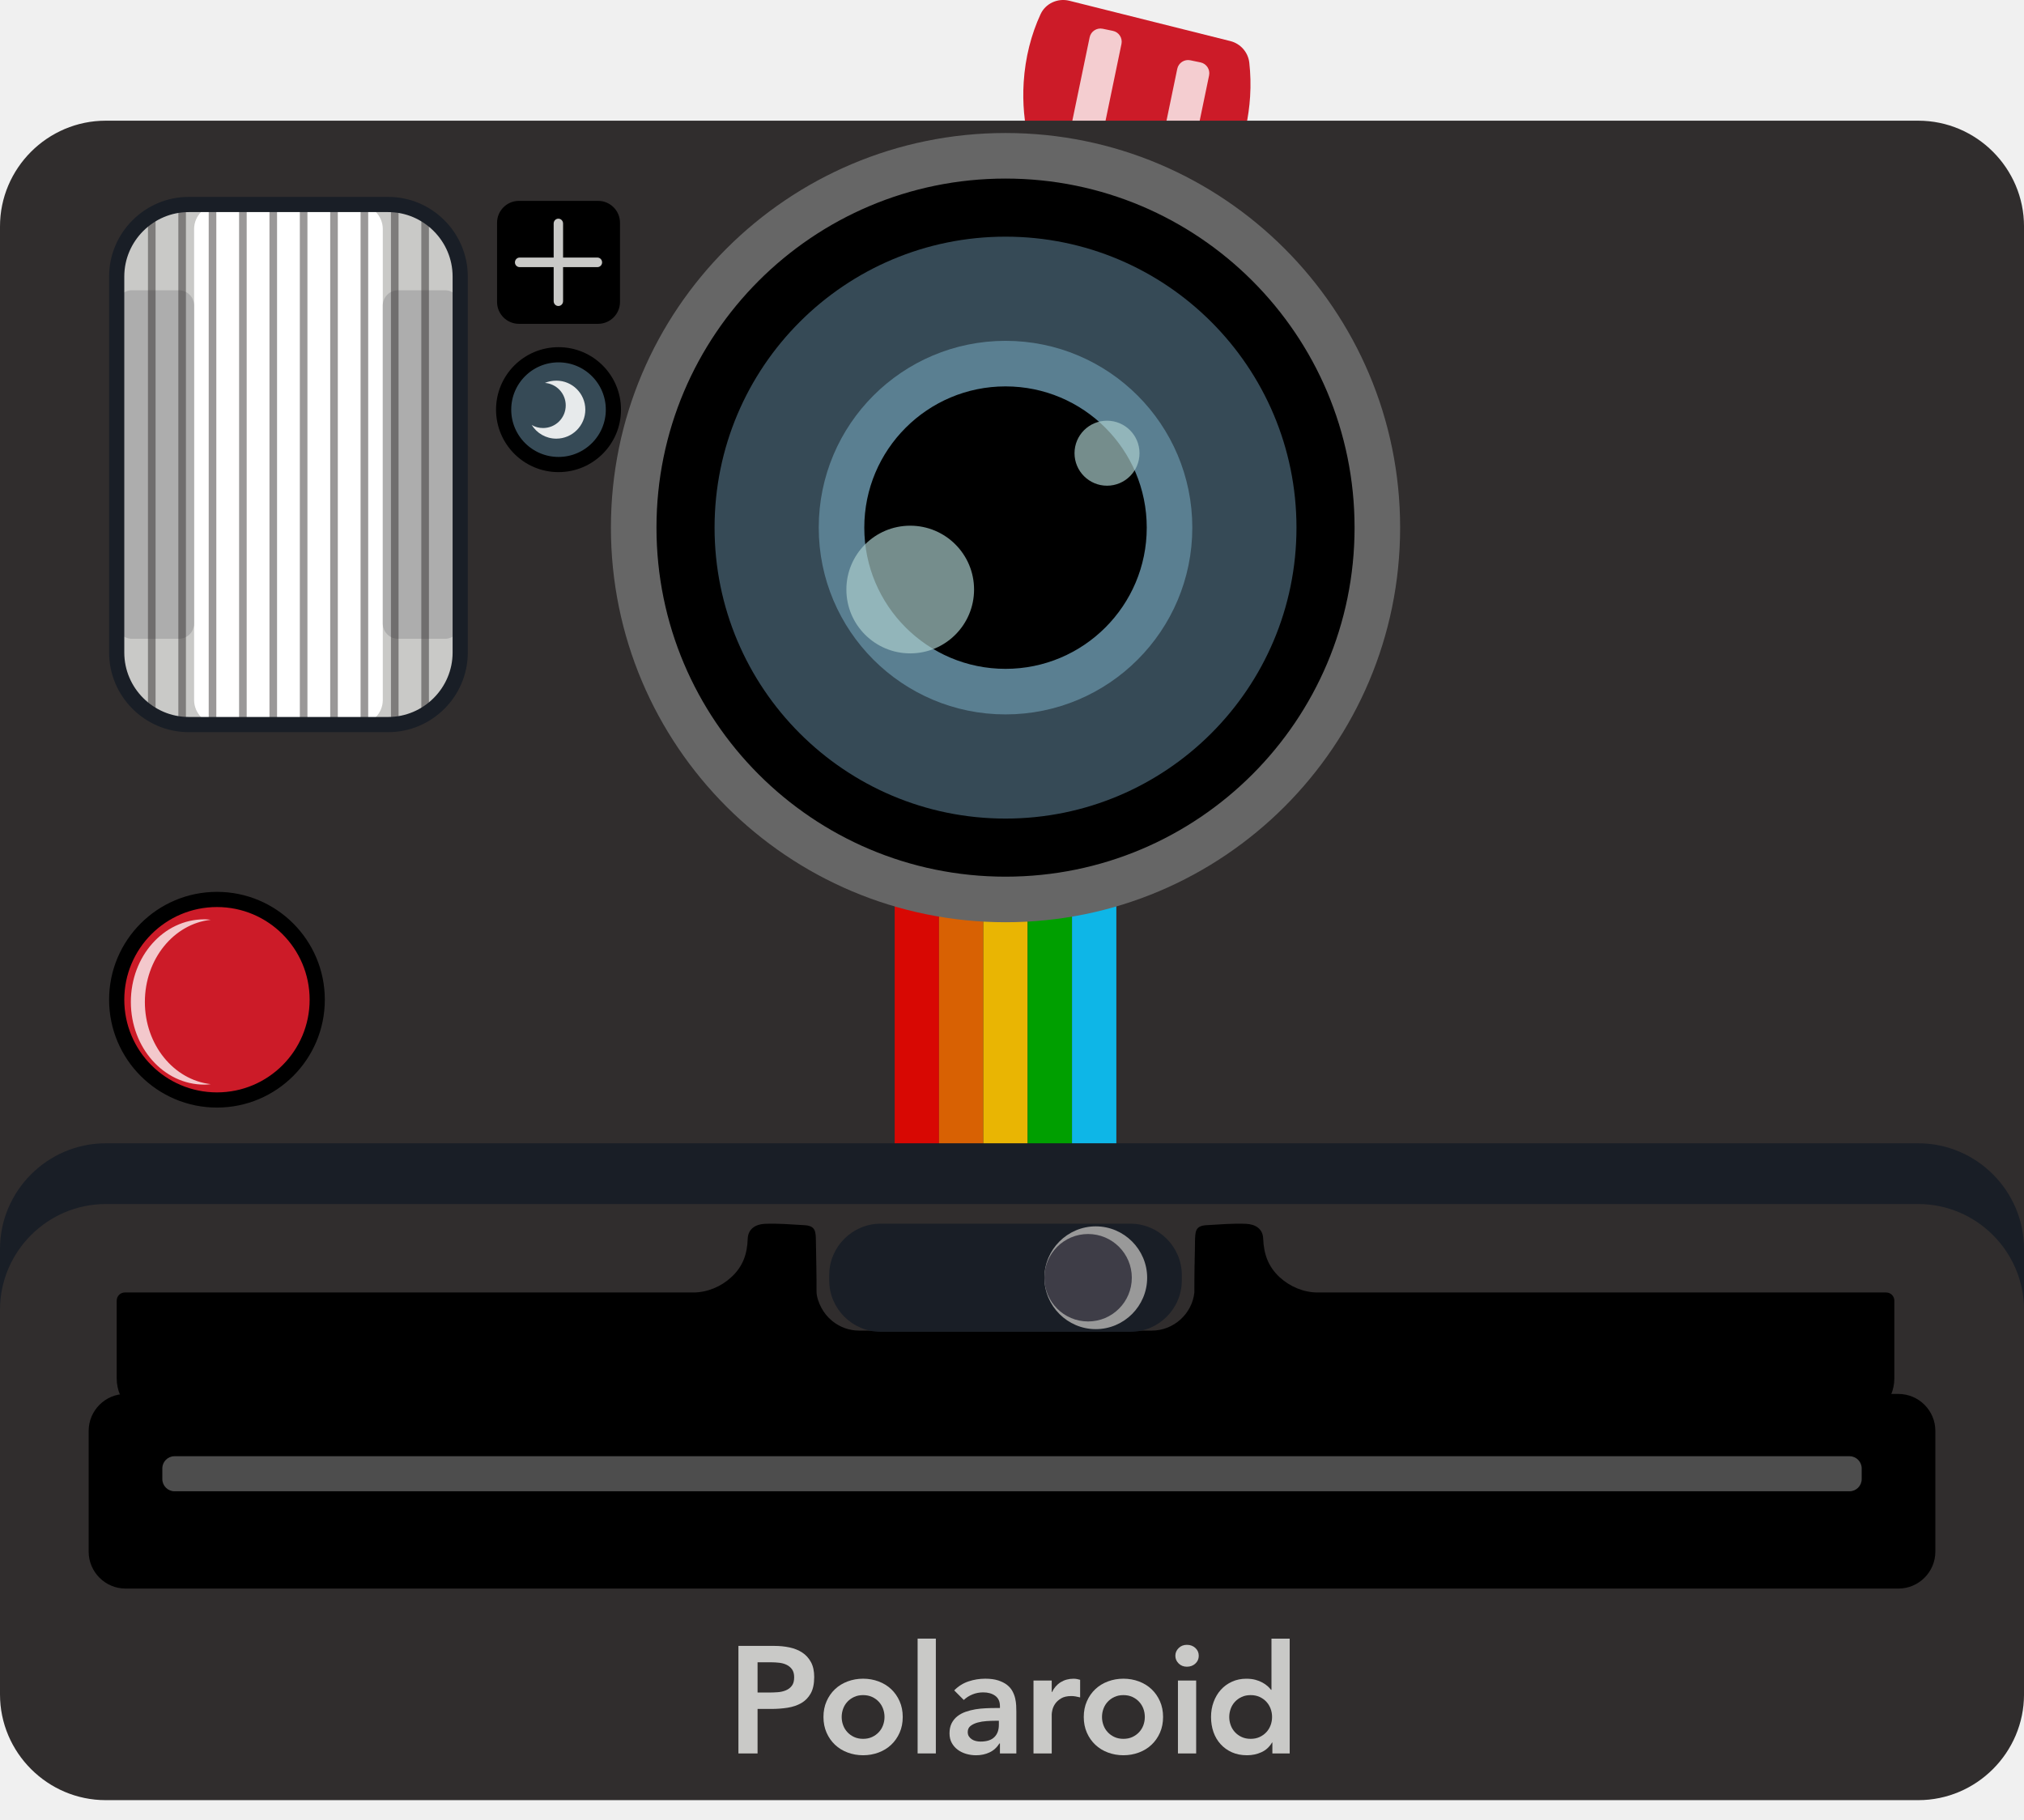
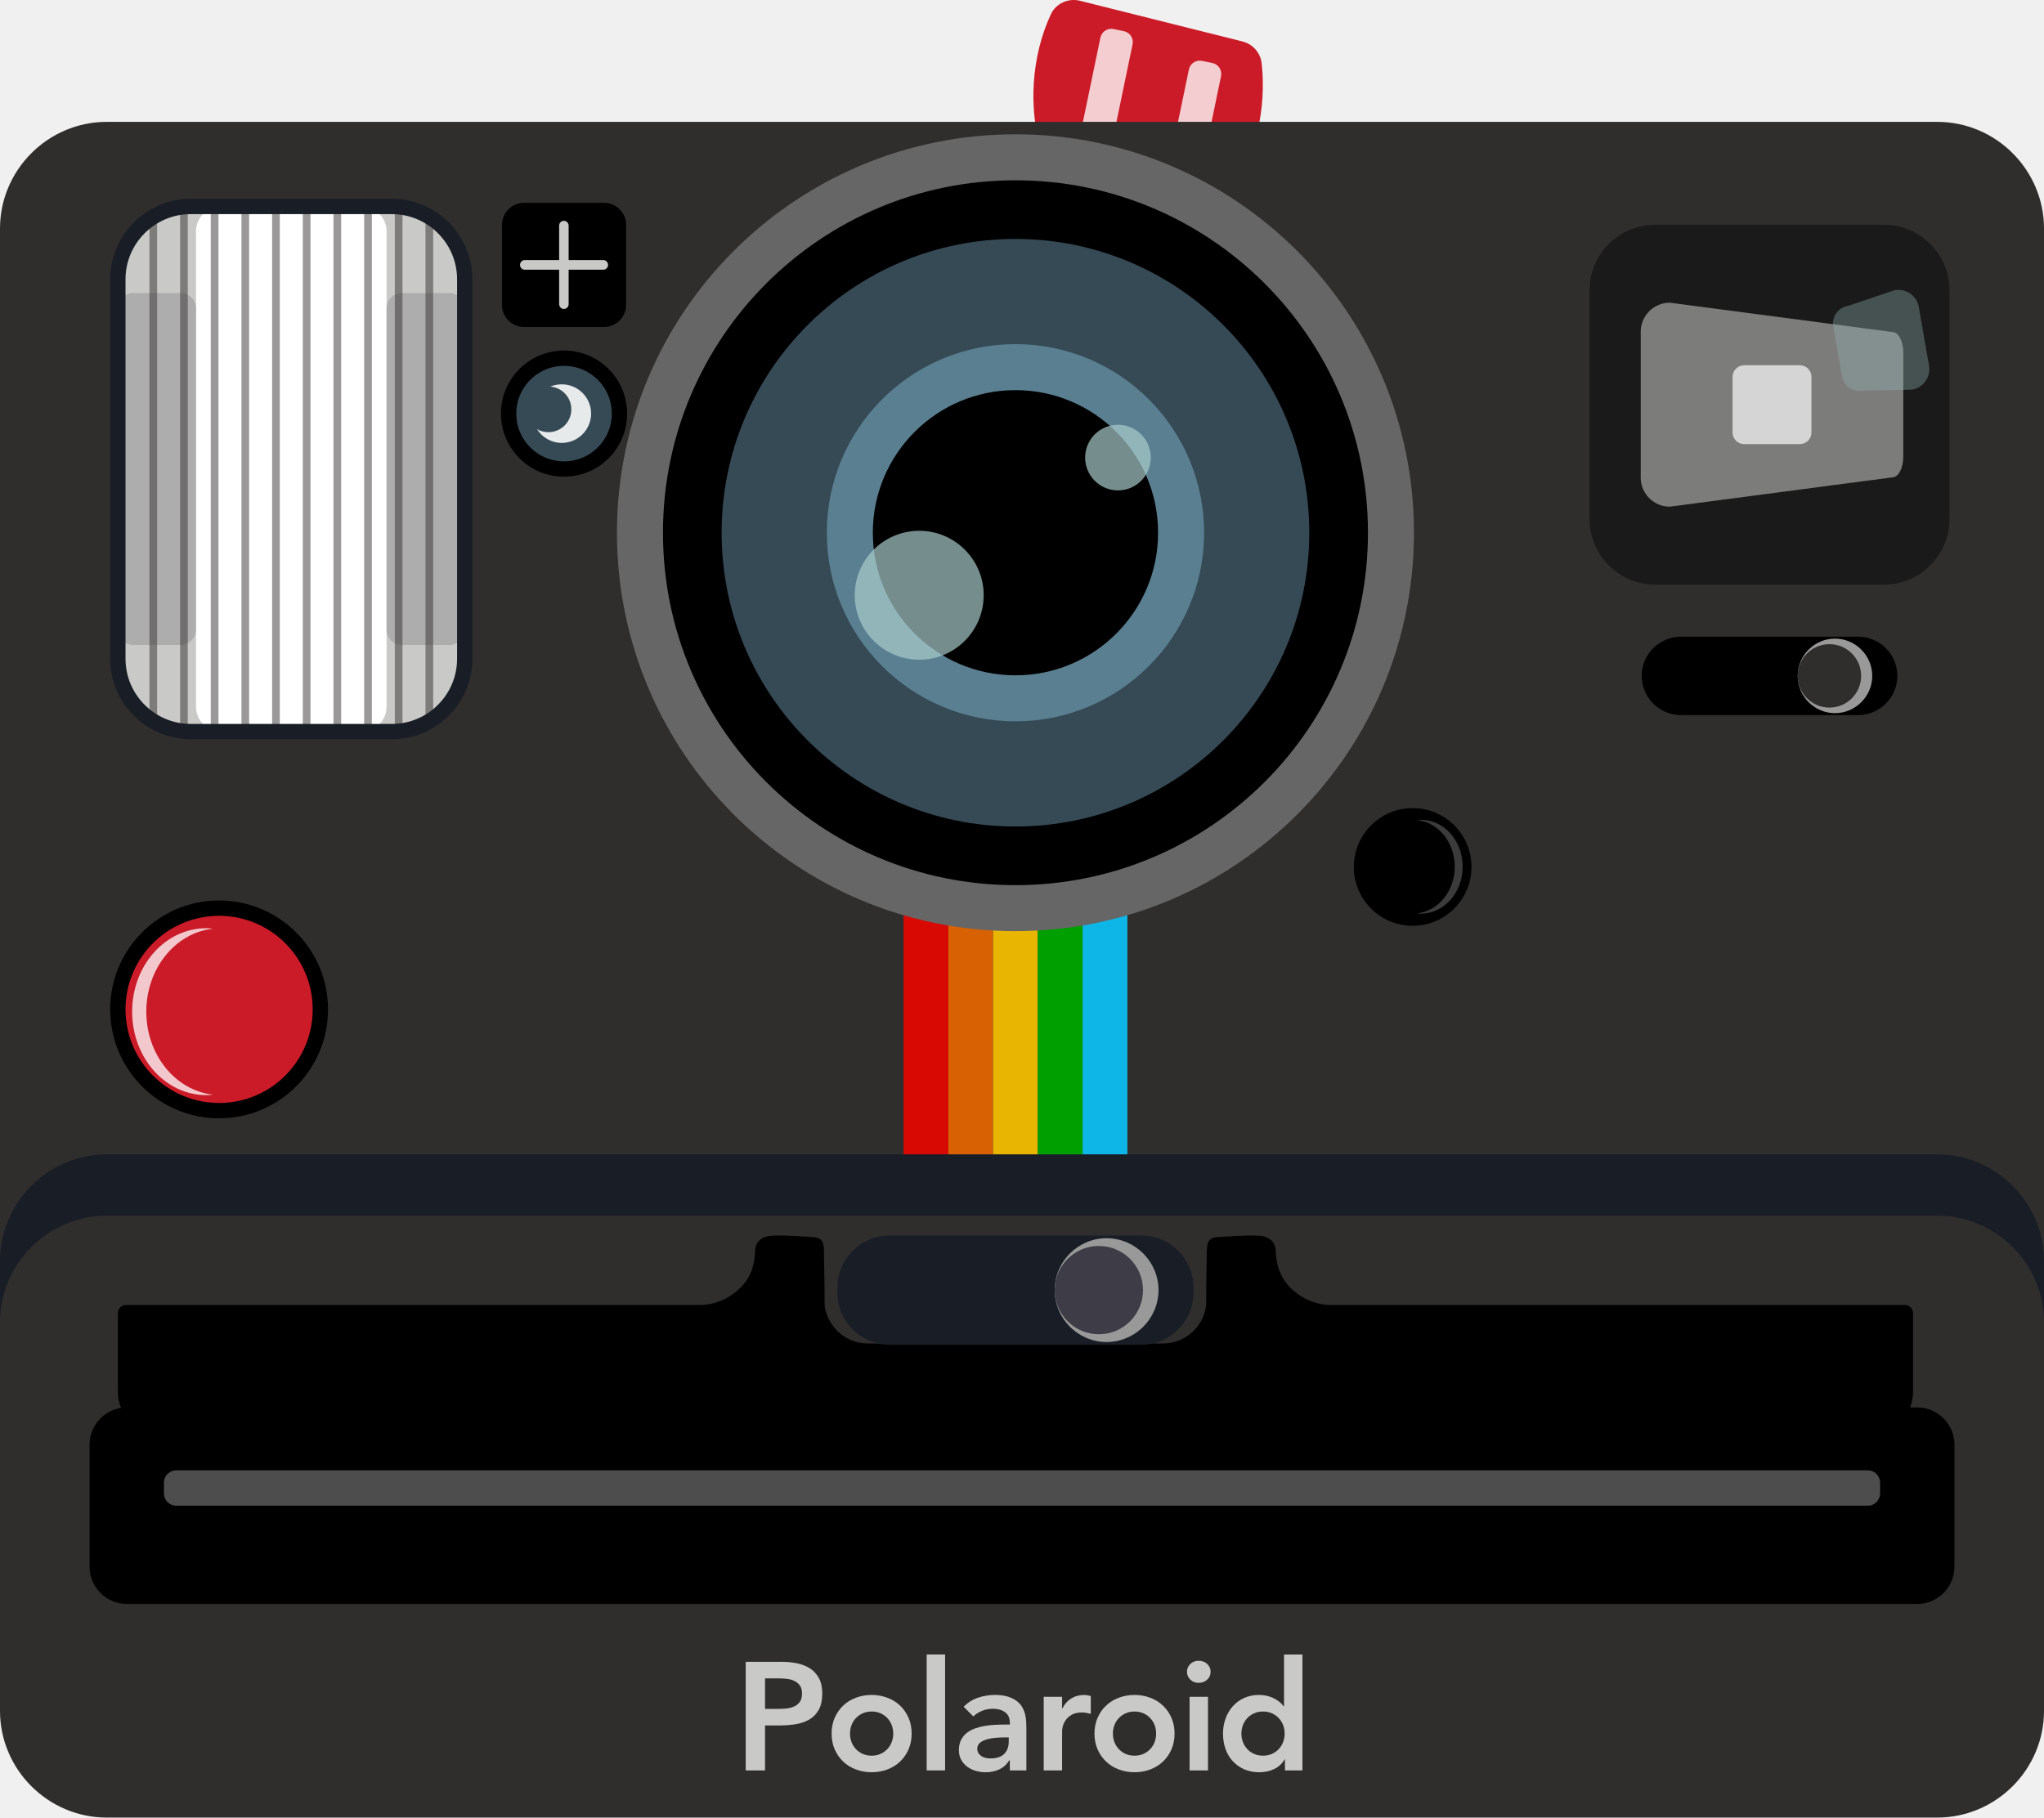
- <svg xmlns="http://www.w3.org/2000/svg" version="1.1" x="0px" y="0px" viewBox="0 0 133.271 119.794" style="enable-background:new 0 0 133.271 119.794;" xml:space="preserve">
+ <svg xmlns="http://www.w3.org/2000/svg" version="1.1" x="0px" y="0px" viewBox="0 0 133.271 118.53" style="enable-background:new 0 0 133.271 118.53;" xml:space="preserve">
  <style type="text/css">
	.st0{fill:#CC1B28;}
	.st1{opacity:0.78;fill:#FFFFFF;}
	.st2{fill:#302D2D;}
	.st3{fill:#D80803;}
	.st4{fill:#D86103;}
	.st5{fill:#E9B503;}
	.st6{fill:#009F00;}
	.st7{fill:#0EB6E7;}
	.st8{fill:#191E26;}
	.st9{fill:#4D4D4D;}
	.st10{fill:#999999;}
	.st11{fill:#3E3D47;}
	.st12{fill:#C9C9C7;}
	.st13{stroke:#666666;stroke-width:3;stroke-miterlimit:10;}
	.st14{fill:#364A56;}
	.st15{stroke:#5A7F91;stroke-width:3;stroke-miterlimit:10;}
	.st16{opacity:0.68;fill:#ABCECD;}
	.st17{fill:#FFFFFF;}
	.st18{fill:#ADADAD;}
	.st19{opacity:0.49;fill:none;stroke:#302D2D;stroke-width:0.5;stroke-miterlimit:10;}
	.st20{fill:none;stroke:#191E26;stroke-miterlimit:10;}
	.st21{fill:#CC1B28;stroke:#000000;stroke-miterlimit:10;}
	.st22{opacity:0.76;fill:#FFFFFF;}
	.st23{fill:#364A56;stroke:#000000;stroke-miterlimit:10;}
	.st24{opacity:0.88;fill:#FFFFFF;}
+ 	.st25{fill:#1A1A1A;}
+ 	.st26{opacity:0.56;fill:#C9C9C7;}
+ 	.st27{opacity:0.68;fill:#FFFFFF;}
+ 	.st28{opacity:0.37;fill:#93B2B1;}
+ 	.st29{opacity:0.76;fill:#4D4D4D;}
</style>
  <g id="top_button">
    <path class="st0" d="M70.412,0.05c-0.763-0.191-1.568,0.173-1.897,0.887c-0.612,1.326-1.008,2.847-1.11,4.483   c-0.344,5.489,2.714,10.149,6.831,10.407c4.117,0.258,7.734-3.983,8.078-9.472c0.048-0.761,0.027-1.504-0.053-2.222   c-0.076-0.69-0.575-1.259-1.248-1.428L70.412,0.05z" />
    <g id="Layer_6">
      <path class="st1" d="M71.022,12.921l-0.675-0.14c-0.391-0.081-0.644-0.467-0.563-0.858l1.964-9.467    c0.081-0.391,0.467-0.644,0.858-0.563l0.675,0.14c0.391,0.081,0.644,0.467,0.563,0.858l-1.964,9.467    C71.798,12.749,71.412,13.002,71.022,12.921z" />
      <path class="st1" d="M77.052,13.738l-0.675-0.14c-0.391-0.081-0.644-0.467-0.563-0.858l1.703-8.208    c0.081-0.391,0.467-0.644,0.858-0.563l0.675,0.14c0.391,0.081,0.644,0.467,0.563,0.858l-1.703,8.208    C77.828,13.566,77.442,13.819,77.052,13.738z" />
    </g>
  </g>
  <g id="Layer_1">
    <path class="st2" d="M126.311,96.599H6.961C3.132,96.599,0,93.467,0,89.638v-74.73c0-3.828,3.132-6.961,6.961-6.961h119.35   c3.828,0,6.961,3.132,6.961,6.961v74.73C133.271,93.467,130.139,96.599,126.311,96.599z" />
    <g id="rainbow">
      <rect x="58.911" y="55.527" class="st3" width="2.919" height="23.416" />
      <rect x="61.83" y="55.527" class="st4" width="2.919" height="23.416" />
      <rect x="64.749" y="55.527" class="st5" width="2.919" height="23.416" />
      <rect x="67.668" y="55.527" class="st6" width="2.919" height="23.416" />
      <rect x="70.587" y="55.527" class="st7" width="2.919" height="23.416" />
    </g>
    <path class="st8" d="M126.311,114.53H6.961c-3.828,0-6.961-3.132-6.961-6.961V82.241c0-3.828,3.132-6.961,6.961-6.961h119.35   c3.828,0,6.961,3.132,6.961,6.961v25.328C133.271,111.398,130.139,114.53,126.311,114.53z" />
    <path class="st2" d="M126.311,118.53H6.961c-3.828,0-6.961-3.132-6.961-6.961V86.241c0-3.828,3.132-6.961,6.961-6.961h119.35   c3.828,0,6.961,3.132,6.961,6.961v25.328C133.271,115.398,130.139,118.53,126.311,118.53z" />
  </g>
  <g id="Layer_2">
    <path d="M124.734,85.643v5.11c0,1.56-1.28,2.83-2.84,2.83H10.514c-1.56,0-2.83-1.27-2.83-2.83v-5.11c0-0.3,0.24-0.54,0.53-0.54   c0,0,21.42,0,31.85,0h5.58c0.92,0,1.83-0.38,2.5-1c0.77-0.7,1.06-1.53,1.09-2.55c0.03-0.64,0.52-0.94,1.11-0.97   c0.88-0.04,1.77,0.04,2.65,0.09c0.72,0.05,0.72,0.43,0.73,1.07c0.01,0.39,0.01,0.77,0.02,1.16c0,0.2,0.01,0.41,0.01,0.61   c0.012,0.504,0.01,1.008,0.01,1.512c-0.001,0.362,0.151,0.767,0.318,1.082c0.175,0.33,0.415,0.624,0.703,0.862   c0.498,0.412,1.132,0.644,1.779,0.644h19.28c1.44,0,2.65-1.11,2.8-2.51c0-0.53,0-1.06,0.01-1.59v-0.14   c0.01-0.16,0.01-0.32,0.01-0.47c0.01-0.39,0.02-0.77,0.02-1.16c0.02-0.64,0.01-1.02,0.73-1.07c0.89-0.05,1.77-0.13,2.65-0.09   c0.6,0.03,1.09,0.33,1.11,0.97c0.04,1.02,0.33,1.85,1.09,2.55c0.68,0.62,1.58,1,2.5,1h1.26c6.53,0,36.17,0,36.17,0   C124.494,85.103,124.734,85.343,124.734,85.643z" />
    <path d="M125.005,104.599H8.267c-1.336,0-2.429-1.093-2.429-2.429v-7.957c0-1.336,1.093-2.429,2.429-2.429h116.738   c1.336,0,2.429,1.093,2.429,2.429v7.957C127.433,103.506,126.341,104.599,125.005,104.599z" />
    <path class="st9" d="M121.784,98.192H11.488c-0.439,0-0.799-0.36-0.799-0.799v-0.709c0-0.439,0.36-0.799,0.799-0.799h110.296   c0.439,0,0.799,0.36,0.799,0.799v0.709C122.583,97.832,122.223,98.192,121.784,98.192z" />
    <path class="st8" d="M74.433,87.692H57.984c-1.861,0-3.384-1.523-3.384-3.384v-0.351c0-1.861,1.523-3.384,3.384-3.384h16.449   c1.861,0,3.384,1.523,3.384,3.384v0.351C77.818,86.169,76.295,87.692,74.433,87.692z" />
    <path class="st10" d="M72.151,87.517L72.151,87.517c-1.861,0-3.384-1.523-3.384-3.384l0,0c0-1.861,1.523-3.384,3.384-3.384h0   c1.861,0,3.384,1.523,3.384,3.384l0,0C75.535,85.994,74.012,87.517,72.151,87.517z" />
    <circle class="st11" cx="71.646" cy="84.132" r="2.879" />
    <g>
      <path class="st12" d="M48.622,108.374h2.38c0.34,0,0.668,0.033,0.985,0.1c0.317,0.067,0.595,0.179,0.835,0.336    c0.24,0.156,0.431,0.366,0.575,0.63c0.144,0.263,0.215,0.592,0.215,0.984c0,0.447-0.077,0.807-0.23,1.08s-0.36,0.485-0.62,0.635    c-0.26,0.15-0.562,0.252-0.905,0.306c-0.343,0.053-0.702,0.08-1.075,0.08h-0.9v2.93h-1.26V108.374z M50.642,111.444    c0.18,0,0.367-0.007,0.56-0.021c0.193-0.013,0.372-0.053,0.535-0.12c0.164-0.066,0.297-0.166,0.4-0.3    c0.103-0.133,0.155-0.319,0.155-0.56c0-0.221-0.047-0.396-0.14-0.525s-0.213-0.229-0.36-0.3s-0.31-0.115-0.49-0.135    c-0.18-0.021-0.354-0.03-0.52-0.03h-0.9v1.99H50.642z" />
      <path class="st12" d="M54.221,113.053c0-0.38,0.068-0.725,0.205-1.034c0.137-0.311,0.322-0.575,0.555-0.796    c0.233-0.22,0.51-0.39,0.83-0.51c0.32-0.12,0.66-0.18,1.02-0.18c0.36,0,0.7,0.06,1.02,0.18c0.32,0.12,0.597,0.29,0.83,0.51    c0.233,0.221,0.418,0.485,0.555,0.796c0.137,0.31,0.205,0.654,0.205,1.034c0,0.381-0.068,0.726-0.205,1.035    c-0.137,0.311-0.322,0.575-0.555,0.795c-0.233,0.221-0.51,0.391-0.83,0.511c-0.32,0.119-0.66,0.18-1.02,0.18    c-0.36,0-0.7-0.061-1.02-0.18c-0.32-0.12-0.597-0.29-0.83-0.511c-0.233-0.22-0.418-0.484-0.555-0.795    C54.29,113.779,54.221,113.434,54.221,113.053z M55.421,113.053c0,0.188,0.031,0.367,0.095,0.54    c0.063,0.174,0.157,0.327,0.28,0.46c0.123,0.134,0.271,0.24,0.445,0.32s0.37,0.12,0.59,0.12c0.22,0,0.417-0.04,0.59-0.12    s0.321-0.187,0.445-0.32c0.124-0.133,0.217-0.286,0.28-0.46c0.063-0.173,0.095-0.353,0.095-0.54c0-0.187-0.032-0.366-0.095-0.54    c-0.063-0.173-0.157-0.326-0.28-0.46c-0.124-0.133-0.271-0.239-0.445-0.319s-0.37-0.12-0.59-0.12c-0.22,0-0.417,0.04-0.59,0.12    s-0.322,0.187-0.445,0.319c-0.124,0.134-0.217,0.287-0.28,0.46C55.453,112.687,55.421,112.867,55.421,113.053z" />
      <path class="st12" d="M60.421,107.894h1.2v7.56h-1.2V107.894z" />
      <path class="st12" d="M65.841,114.794h-0.03c-0.173,0.273-0.394,0.472-0.66,0.595c-0.267,0.124-0.56,0.186-0.88,0.186    c-0.22,0-0.435-0.03-0.645-0.09c-0.21-0.061-0.396-0.15-0.56-0.271c-0.163-0.12-0.295-0.27-0.395-0.45    c-0.1-0.18-0.15-0.39-0.15-0.63c0-0.26,0.047-0.481,0.14-0.665c0.093-0.183,0.218-0.336,0.375-0.46    c0.157-0.123,0.338-0.222,0.545-0.295s0.422-0.128,0.645-0.165c0.223-0.036,0.448-0.06,0.675-0.069    c0.227-0.011,0.44-0.016,0.64-0.016h0.3v-0.13c0-0.3-0.104-0.524-0.31-0.675c-0.207-0.15-0.47-0.225-0.79-0.225    c-0.253,0-0.49,0.045-0.71,0.135c-0.22,0.09-0.41,0.212-0.57,0.365l-0.63-0.631c0.267-0.272,0.578-0.47,0.935-0.59    c0.356-0.12,0.725-0.18,1.105-0.18c0.34,0,0.626,0.038,0.86,0.115c0.233,0.076,0.427,0.175,0.58,0.295s0.271,0.258,0.355,0.415    c0.083,0.156,0.144,0.314,0.18,0.475s0.058,0.315,0.065,0.465c0.006,0.15,0.01,0.282,0.01,0.396v2.76h-1.08V114.794z     M65.771,113.303h-0.25c-0.167,0-0.354,0.007-0.56,0.021s-0.401,0.045-0.585,0.095c-0.183,0.05-0.338,0.124-0.465,0.22    c-0.127,0.097-0.19,0.232-0.19,0.405c0,0.113,0.025,0.209,0.075,0.285c0.05,0.077,0.115,0.142,0.195,0.195    c0.08,0.053,0.17,0.092,0.27,0.114c0.1,0.023,0.2,0.035,0.3,0.035c0.414,0,0.718-0.098,0.915-0.295    c0.197-0.196,0.295-0.465,0.295-0.805V113.303z" />
-       <path class="st12" d="M68.051,110.654h1.2v0.76h0.02c0.134-0.28,0.323-0.496,0.57-0.65c0.247-0.153,0.53-0.229,0.85-0.229    c0.073,0,0.146,0.007,0.216,0.02c0.069,0.014,0.142,0.03,0.215,0.051v1.159c-0.101-0.026-0.198-0.048-0.295-0.064    s-0.192-0.025-0.285-0.025c-0.28,0-0.505,0.052-0.675,0.155s-0.301,0.222-0.391,0.355c-0.09,0.133-0.149,0.267-0.18,0.399    c-0.03,0.134-0.045,0.233-0.045,0.3v2.57h-1.2V110.654z" />
+       <path class="st12" d="M68.051,110.654h1.199v0.76h0.021c0.133-0.28,0.323-0.496,0.57-0.65c0.246-0.153,0.529-0.229,0.85-0.229    c0.073,0,0.145,0.007,0.215,0.02c0.07,0.014,0.142,0.03,0.215,0.051v1.159c-0.1-0.026-0.198-0.048-0.295-0.064    s-0.191-0.025-0.285-0.025c-0.279,0-0.505,0.052-0.675,0.155s-0.3,0.222-0.39,0.355c-0.09,0.133-0.15,0.267-0.181,0.399    c-0.029,0.134-0.045,0.233-0.045,0.3v2.57h-1.199V110.654z" />
      <path class="st12" d="M71.361,113.053c0-0.38,0.068-0.725,0.205-1.034c0.137-0.311,0.321-0.575,0.555-0.796    c0.233-0.22,0.51-0.39,0.83-0.51s0.66-0.18,1.02-0.18c0.36,0,0.7,0.06,1.021,0.18s0.597,0.29,0.83,0.51    c0.233,0.221,0.419,0.485,0.556,0.796c0.137,0.31,0.205,0.654,0.205,1.034c0,0.381-0.068,0.726-0.205,1.035    c-0.137,0.311-0.322,0.575-0.556,0.795c-0.233,0.221-0.51,0.391-0.83,0.511c-0.32,0.119-0.66,0.18-1.021,0.18    c-0.359,0-0.699-0.061-1.02-0.18c-0.32-0.12-0.597-0.29-0.83-0.511c-0.233-0.22-0.418-0.484-0.555-0.795    C71.43,113.779,71.361,113.434,71.361,113.053z M72.562,113.053c0,0.188,0.031,0.367,0.095,0.54    c0.063,0.174,0.156,0.327,0.28,0.46c0.123,0.134,0.271,0.24,0.444,0.32c0.174,0.08,0.37,0.12,0.59,0.12    c0.221,0,0.417-0.04,0.591-0.12c0.173-0.08,0.321-0.187,0.444-0.32c0.124-0.133,0.217-0.286,0.281-0.46    c0.062-0.173,0.094-0.353,0.094-0.54c0-0.187-0.031-0.366-0.094-0.54c-0.064-0.173-0.157-0.326-0.281-0.46    c-0.123-0.133-0.271-0.239-0.444-0.319c-0.174-0.08-0.37-0.12-0.591-0.12c-0.22,0-0.416,0.04-0.59,0.12    c-0.173,0.08-0.321,0.187-0.444,0.319c-0.124,0.134-0.217,0.287-0.28,0.46C72.593,112.687,72.562,112.867,72.562,113.053z" />
      <path class="st12" d="M77.392,109.024c0-0.193,0.071-0.362,0.215-0.505c0.144-0.144,0.325-0.216,0.545-0.216    s0.405,0.068,0.555,0.205c0.15,0.137,0.226,0.309,0.226,0.516c0,0.206-0.075,0.378-0.226,0.515    c-0.149,0.137-0.335,0.205-0.555,0.205s-0.401-0.071-0.545-0.215S77.392,109.217,77.392,109.024z M77.562,110.654h1.2v4.8h-1.2    V110.654z" />
      <path class="st12" d="M83.781,114.734h-0.021c-0.174,0.293-0.406,0.507-0.7,0.64c-0.293,0.134-0.609,0.2-0.95,0.2    c-0.373,0-0.704-0.065-0.994-0.195s-0.539-0.308-0.745-0.535c-0.207-0.227-0.363-0.493-0.471-0.8    c-0.106-0.307-0.159-0.637-0.159-0.99c0-0.353,0.056-0.683,0.17-0.989c0.113-0.307,0.271-0.573,0.475-0.801    c0.203-0.227,0.448-0.404,0.735-0.534c0.286-0.131,0.6-0.195,0.939-0.195c0.227,0,0.427,0.023,0.601,0.07    c0.173,0.046,0.326,0.106,0.46,0.18c0.133,0.073,0.246,0.151,0.34,0.235c0.093,0.083,0.17,0.165,0.229,0.244h0.03v-3.369h1.2v7.56    h-1.14V114.734z M80.94,113.053c0,0.188,0.032,0.367,0.096,0.54c0.062,0.174,0.156,0.327,0.279,0.46    c0.124,0.134,0.271,0.24,0.445,0.32c0.173,0.08,0.37,0.12,0.59,0.12s0.417-0.04,0.59-0.12c0.174-0.08,0.322-0.187,0.445-0.32    c0.123-0.133,0.217-0.286,0.28-0.46c0.063-0.173,0.095-0.353,0.095-0.54c0-0.187-0.031-0.366-0.095-0.54    c-0.063-0.173-0.157-0.326-0.28-0.46c-0.123-0.133-0.271-0.239-0.445-0.319c-0.173-0.08-0.37-0.12-0.59-0.12    s-0.417,0.04-0.59,0.12c-0.174,0.08-0.321,0.187-0.445,0.319c-0.123,0.134-0.217,0.287-0.279,0.46    C80.973,112.687,80.94,112.867,80.94,113.053z" />
    </g>
  </g>
  <g id="lens">
    <circle class="st13" cx="66.209" cy="34.741" r="24.483" />
    <circle class="st14" cx="66.209" cy="34.741" r="19.158" />
    <circle class="st15" cx="66.209" cy="34.741" r="10.799" />
    <circle class="st16" cx="59.934" cy="38.818" r="4.204" />
    <circle class="st16" cx="72.892" cy="29.841" r="2.14" />
  </g>
  <g id="flash">
    <path class="st12" d="M25.56,47.709H12.426c-2.608,0-4.742-2.134-4.742-4.742v-24.76c0-2.608,2.134-4.742,4.742-4.742H25.56   c2.608,0,4.742,2.134,4.742,4.742v24.76C30.302,45.575,28.168,47.709,25.56,47.709z" />
    <path class="st17" d="M23.586,47.709H14.4c-0.891,0-1.619-0.729-1.619-1.619V15.084c0-0.891,0.729-1.619,1.619-1.619h9.186   c0.891,0,1.619,0.729,1.619,1.619v31.006C25.205,46.98,24.477,47.709,23.586,47.709z" />
    <g id="Layer_12">
      <path class="st18" d="M11.775,42.062H8.689c-0.553,0-1.005-0.452-1.005-1.005V20.116c0-0.553,0.452-1.005,1.005-1.005h3.086    c0.553,0,1.005,0.452,1.005,1.005v20.941C12.781,41.61,12.328,42.062,11.775,42.062z" />
      <path class="st18" d="M29.297,42.062H26.21c-0.553,0-1.005-0.452-1.005-1.005V20.116c0-0.553,0.452-1.005,1.005-1.005h3.086    c0.553,0,1.005,0.452,1.005,1.005v20.941C30.302,41.61,29.85,42.062,29.297,42.062z" />
    </g>
    <g id="Layer_13">
      <line class="st19" x1="9.993" y1="13.618" x2="9.993" y2="47.553" />
      <line class="st19" x1="11.993" y1="13.618" x2="11.993" y2="47.553" />
      <line class="st19" x1="13.993" y1="13.618" x2="13.993" y2="47.553" />
      <line class="st19" x1="15.993" y1="13.618" x2="15.993" y2="47.553" />
      <line class="st19" x1="17.993" y1="13.618" x2="17.993" y2="47.553" />
      <line class="st19" x1="19.993" y1="13.618" x2="19.993" y2="47.553" />
      <line class="st19" x1="21.993" y1="13.618" x2="21.993" y2="47.553" />
      <line class="st19" x1="23.993" y1="13.618" x2="23.993" y2="47.553" />
      <line class="st19" x1="25.993" y1="13.618" x2="25.993" y2="47.553" />
      <line class="st19" x1="27.993" y1="13.618" x2="27.993" y2="47.553" />
    </g>
    <path class="st20" d="M25.56,47.709H12.426c-2.608,0-4.742-2.134-4.742-4.742v-24.76c0-2.608,2.134-4.742,4.742-4.742H25.56   c2.608,0,4.742,2.134,4.742,4.742v24.76C30.302,45.575,28.168,47.709,25.56,47.709z" />
  </g>
  <g id="front_button">
    <circle class="st21" cx="14.286" cy="65.826" r="6.602" />
    <path id="highlight" class="st22" d="M13.876,71.386c-0.138,0.021-0.277,0.031-0.425,0.031c-2.676,0-4.835-2.441-4.835-5.442   c0-3.012,2.159-5.442,4.835-5.442c0.148,0,0.286,0.01,0.425,0.031c-2.436,0.27-4.337,2.586-4.337,5.411   C9.538,68.79,11.439,71.106,13.876,71.386z" />
  </g>
  <g id="Layer_10">
    <path d="M39.387,21.322h-5.221c-0.79,0-1.437-0.646-1.437-1.437v-5.221c0-0.79,0.646-1.437,1.437-1.437h5.221   c0.79,0,1.437,0.646,1.437,1.437v5.221C40.823,20.675,40.177,21.322,39.387,21.322z" />
    <circle class="st23" cx="36.776" cy="26.973" r="3.614" />
    <path class="st24" d="M38.541,26.973c0,1.05-0.86,1.91-1.91,1.91c-0.69,0-1.28-0.36-1.62-0.9c0.22,0.13,0.47,0.2,0.75,0.2   c0.82,0,1.49-0.66,1.49-1.49c0-0.78-0.6-1.42-1.37-1.48c0.23-0.1,0.49-0.15,0.75-0.15C37.681,25.063,38.541,25.913,38.541,26.973z" />
    <g id="Layer_11">
      <path class="st12" d="M39.646,17.279c0,0.17-0.14,0.31-0.31,0.31h-2.26v2.24c0,0.18-0.14,0.32-0.31,0.32s-0.31-0.14-0.31-0.32    v-2.24h-2.24c-0.17,0-0.31-0.14-0.31-0.31c0-0.18,0.14-0.32,0.31-0.32h2.24v-2.24c0-0.18,0.14-0.32,0.31-0.32s0.31,0.14,0.31,0.32    v2.24h2.26C39.506,16.959,39.646,17.099,39.646,17.279z" />
    </g>
+   </g>
+   <g id="viewfinder">
+     <path class="st25" d="M122.835,38.126h-14.92c-2.351,0-4.275-1.924-4.275-4.275v-14.92c0-2.351,1.924-4.275,4.275-4.275h14.92   c2.351,0,4.275,1.924,4.275,4.275v14.92C127.11,36.202,125.186,38.126,122.835,38.126z" />
+     <path class="st26" d="M123.388,31.13l-14.517,1.913c-1.042,0-1.894-0.852-1.894-1.894v-9.516c0-1.042,0.852-1.894,1.894-1.894   l14.517,1.913c0.39,0,0.709,0.607,0.709,1.349v6.779C124.097,30.523,123.778,31.13,123.388,31.13z" />
+     <path class="st27" d="M117.351,28.962h-3.629c-0.416,0-0.757-0.341-0.757-0.757v-3.629c0-0.416,0.341-0.757,0.757-0.757h3.629   c0.416,0,0.757,0.341,0.757,0.757v3.629C118.108,28.622,117.768,28.962,117.351,28.962z" />
+     <path class="st28" d="M121.428,25.477l3.241-0.068c0.735-0.128,1.232-0.831,1.105-1.562l-0.668-3.828   c-0.127-0.731-0.833-1.224-1.568-1.096l-3.072,1.033c-0.622,0.109-1.043,0.706-0.934,1.329l0.568,3.259   C120.208,25.166,120.806,25.586,121.428,25.477z" />
+   </g>
+   <g id="Layer_15">
+     <path d="M121.155,46.633h-11.559c-1.406,0-2.556-1.15-2.556-2.556v0c0-1.406,1.15-2.556,2.556-2.556h11.559   c1.406,0,2.556,1.15,2.556,2.556v0C123.711,45.482,122.561,46.633,121.155,46.633z" />
+     <path class="st10" d="M119.642,46.507L119.642,46.507c-1.337,0-2.43-1.094-2.43-2.43v0c0-1.337,1.094-2.43,2.43-2.43h0   c1.337,0,2.43,1.094,2.43,2.43v0C122.073,45.413,120.979,46.507,119.642,46.507z" />
+     <circle class="st2" cx="119.28" cy="44.076" r="2.068" />
+   </g>
+   <g id="Layer_16">
+     <circle cx="92.107" cy="56.536" r="3.836" />
+     <path id="highlight_1_" class="st29" d="M92.412,59.562c0.078,0.012,0.156,0.018,0.239,0.018c1.504,0,2.718-1.372,2.718-3.059   c0-1.693-1.214-3.059-2.718-3.059c-0.083,0-0.161,0.006-0.239,0.018c1.369,0.152,2.438,1.454,2.438,3.042   C94.85,58.102,93.782,59.404,92.412,59.562z" />
    <g>
	</g>
    <g>
	</g>
    <g>
	</g>
    <g>
	</g>
    <g>
	</g>
  </g>
</svg>
